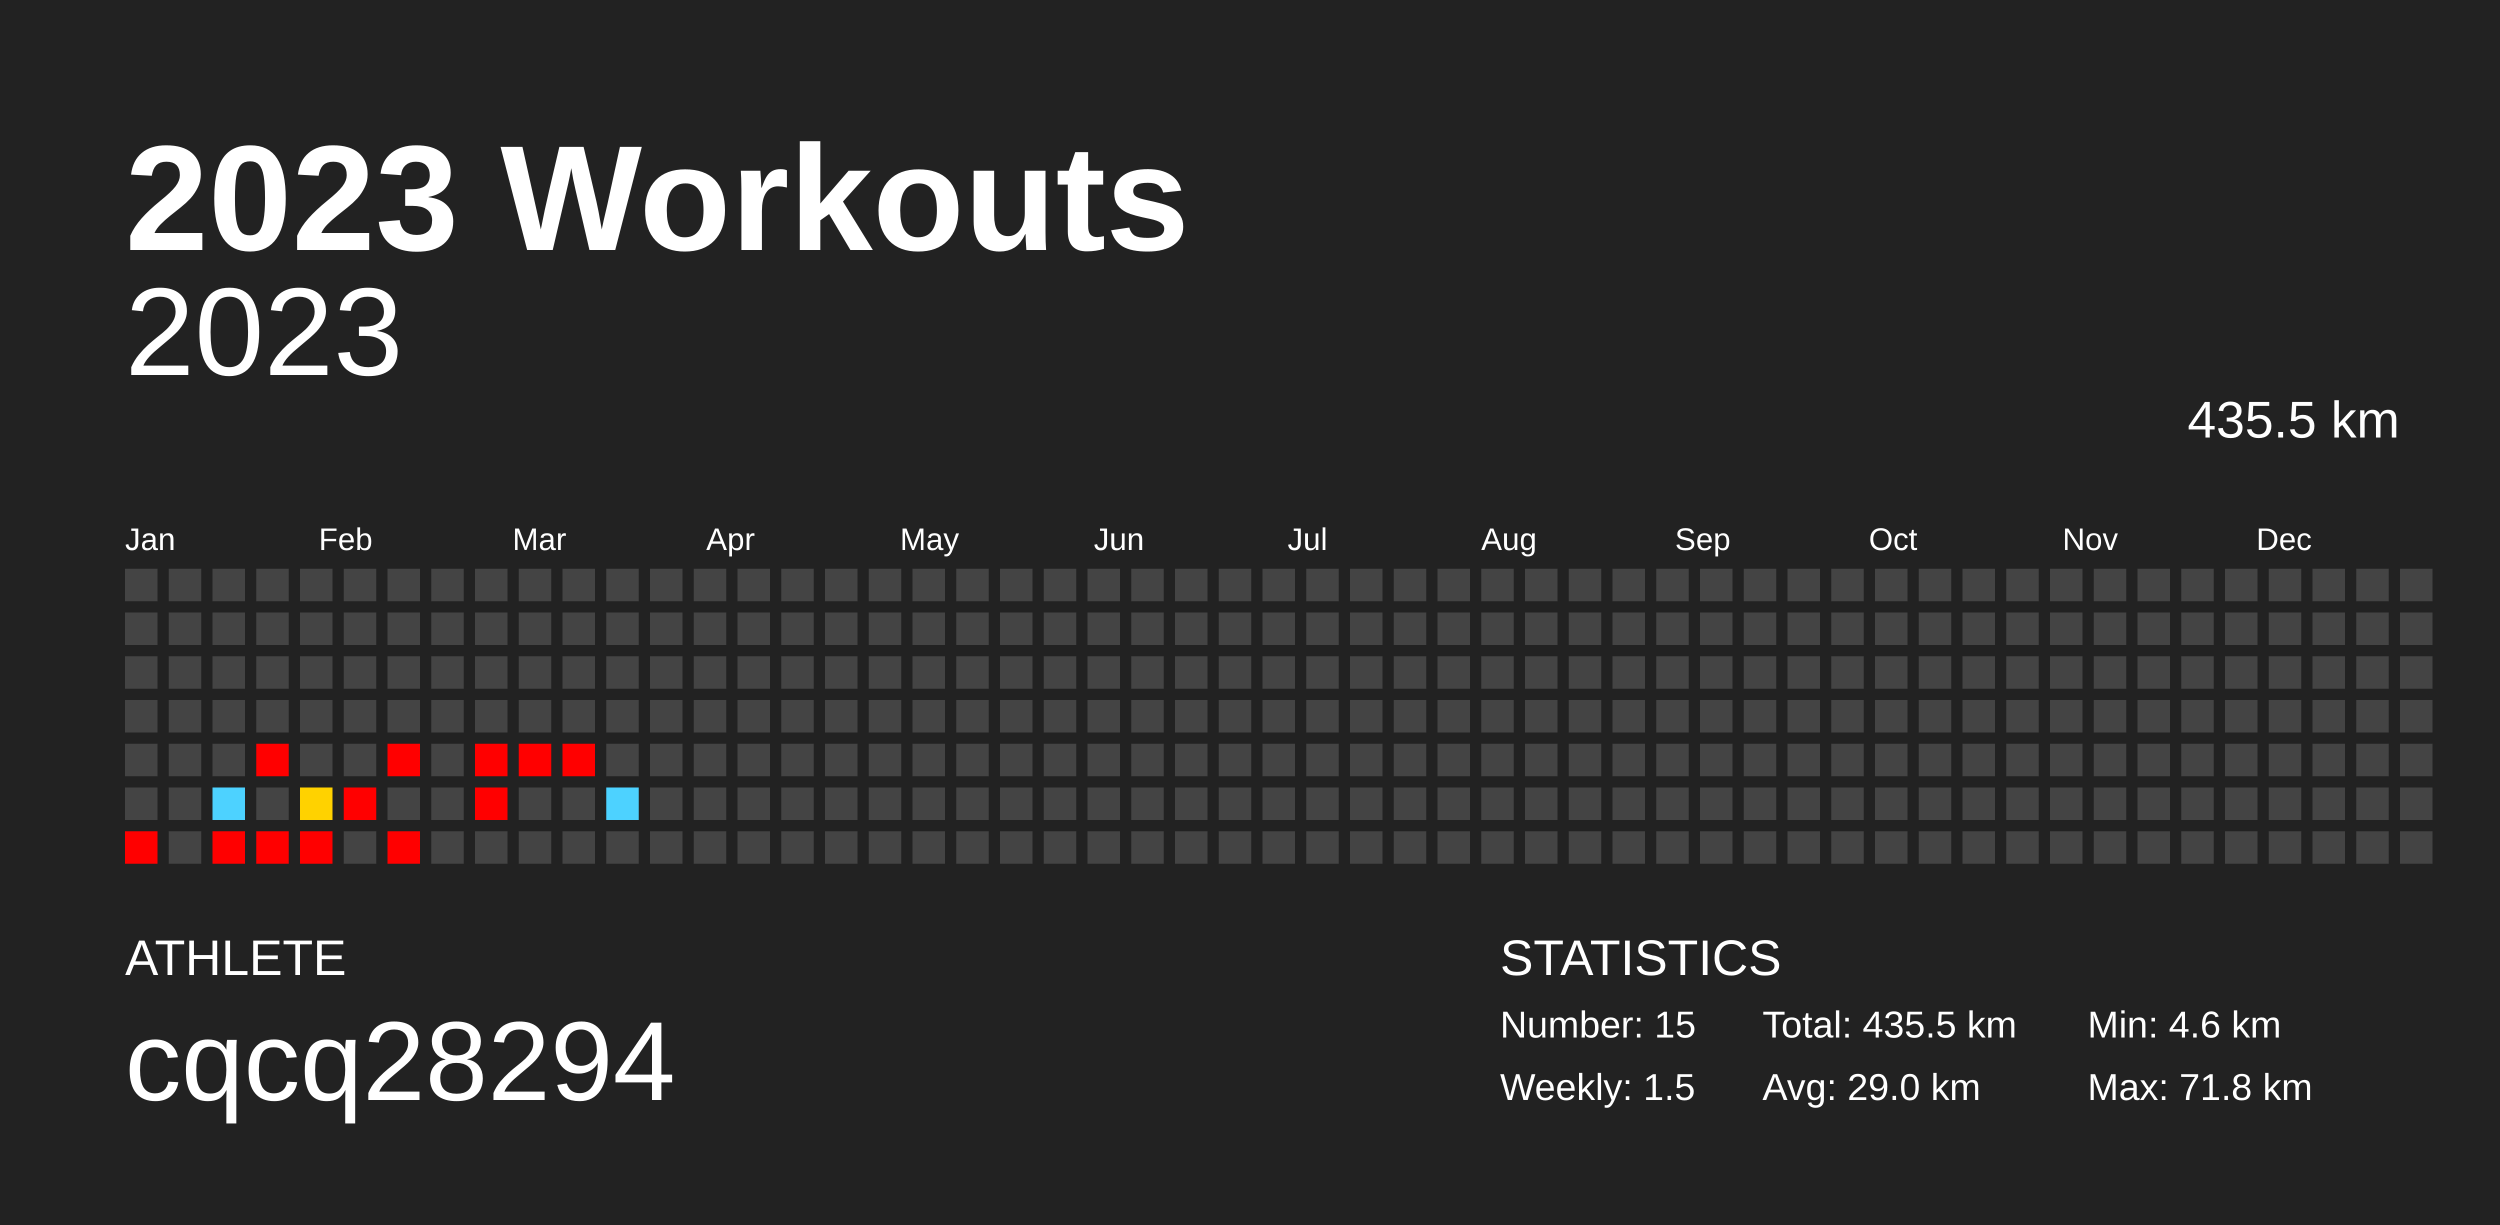
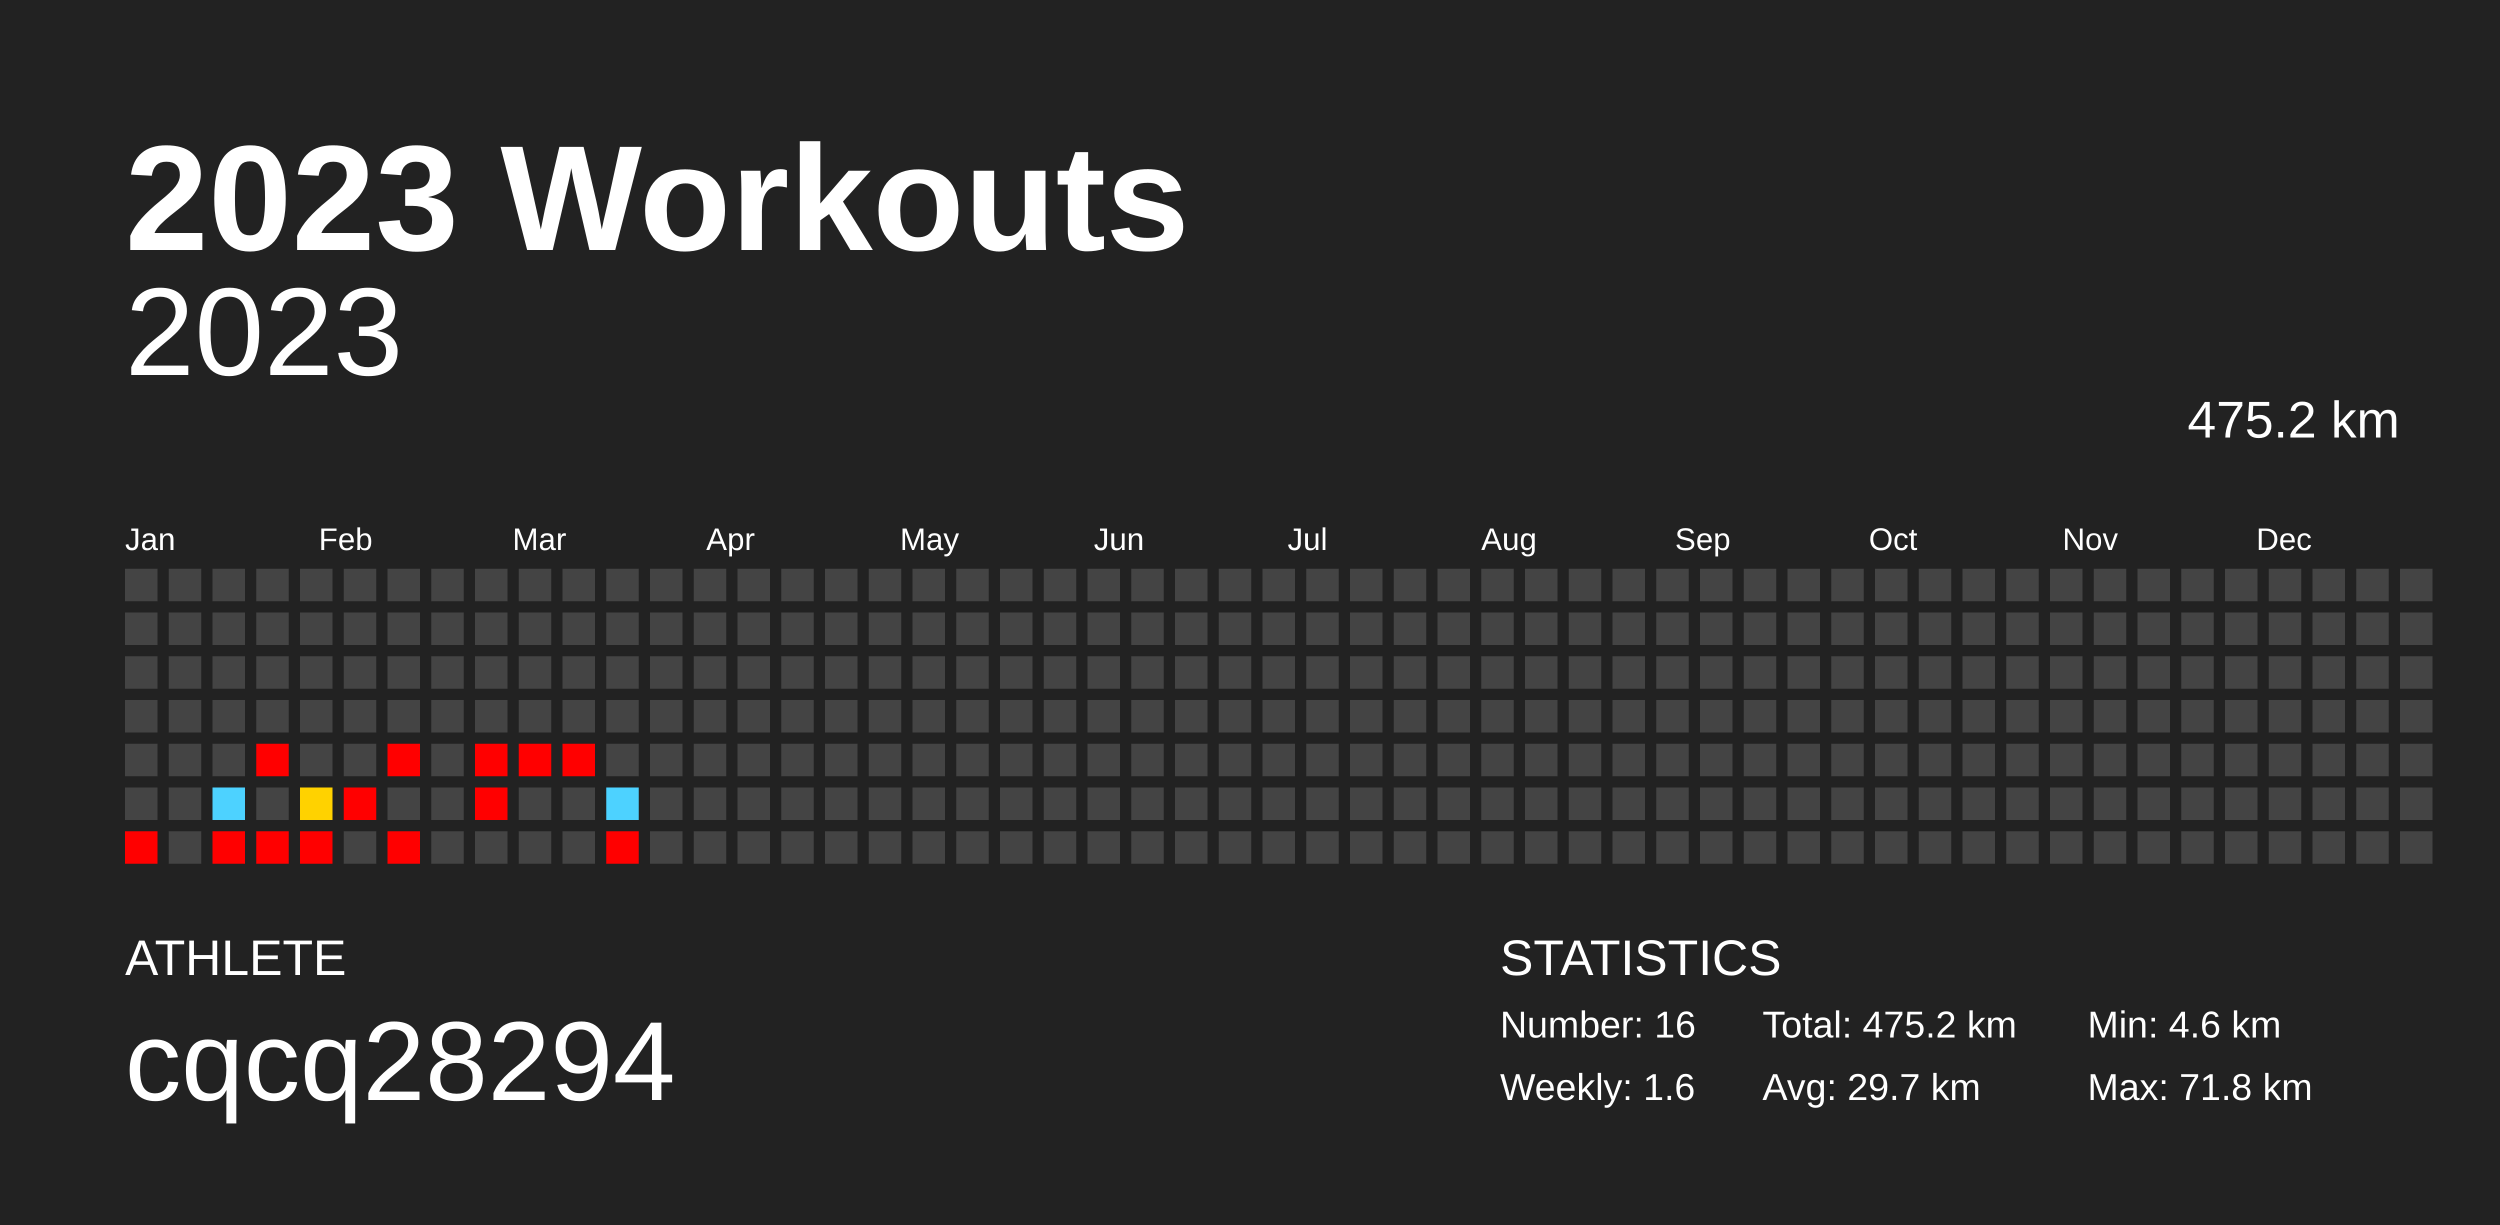
<svg xmlns="http://www.w3.org/2000/svg" baseProfile="full" height="98mm" version="1.1" viewBox="0,0,200,98" width="200mm">
  <defs />
  <rect fill="#222222" height="98" width="200" x="0" y="0" />
  <text fill="#FFFFFF" style="font-size:12px; font-family:Arial; font-weight:bold;" x="10" y="20">2023 Workouts</text>
  <text fill="#FFFFFF" style="font-size:4px; font-family:Arial" x="10" y="78">ATHLETE</text>
  <text fill="#FFFFFF" style="font-size:9px; font-family:Arial" x="10" y="88">cqcq28294</text>
  <text fill="#FFFFFF" style="font-size:4px; font-family:Arial" x="120" y="78">STATISTICS</text>
-   <text fill="#FFFFFF" style="font-size:3px; font-family:Arial" x="120" y="83">Number: 15</text>
-   <text fill="#FFFFFF" style="font-size:3px; font-family:Arial" x="120" y="88">Weekly: 1.5</text>
-   <text fill="#FFFFFF" style="font-size:3px; font-family:Arial" x="141" y="83">Total: 435.5 km</text>
-   <text fill="#FFFFFF" style="font-size:3px; font-family:Arial" x="141" y="88">Avg: 29.0 km</text>
+   <text fill="#FFFFFF" style="font-size:3px; font-family:Arial" x="120" y="83">Number: 16</text>
+   <text fill="#FFFFFF" style="font-size:3px; font-family:Arial" x="120" y="88">Weekly: 1.6</text>
+   <text fill="#FFFFFF" style="font-size:3px; font-family:Arial" x="141" y="83">Total: 475.2 km</text>
+   <text fill="#FFFFFF" style="font-size:3px; font-family:Arial" x="141" y="88">Avg: 29.7 km</text>
  <text fill="#FFFFFF" style="font-size:3px; font-family:Arial" x="167" y="83">Min: 4.6 km</text>
  <text fill="#FFFFFF" style="font-size:3px; font-family:Arial" x="167" y="88">Max: 71.8 km</text>
  <text alignment-baseline="hanging" fill="#FFFFFF" style="font-size:10.0px; font-family:Arial;" x="10" y="30">2023</text>
-   <text alignment-baseline="hanging" fill="#FFFFFF" style="font-size:4.125px; font-family:Arial;" x="175" y="35">435.5 km</text>
+   <text alignment-baseline="hanging" fill="#FFFFFF" style="font-size:4.125px; font-family:Arial;" x="175" y="35">475.2 km</text>
  <text fill="#FFFFFF" style="font-size:2.5px; font-family:Arial" x="10.0" y="44">Jan</text>
  <text fill="#FFFFFF" style="font-size:2.5px; font-family:Arial" x="25.5" y="44">Feb</text>
  <text fill="#FFFFFF" style="font-size:2.5px; font-family:Arial" x="41.0" y="44">Mar</text>
  <text fill="#FFFFFF" style="font-size:2.5px; font-family:Arial" x="56.5" y="44">Apr</text>
  <text fill="#FFFFFF" style="font-size:2.5px; font-family:Arial" x="72.0" y="44">May</text>
  <text fill="#FFFFFF" style="font-size:2.5px; font-family:Arial" x="87.5" y="44">Jun</text>
  <text fill="#FFFFFF" style="font-size:2.5px; font-family:Arial" x="103.0" y="44">Jul</text>
  <text fill="#FFFFFF" style="font-size:2.5px; font-family:Arial" x="118.5" y="44">Aug</text>
  <text fill="#FFFFFF" style="font-size:2.5px; font-family:Arial" x="134.0" y="44">Sep</text>
  <text fill="#FFFFFF" style="font-size:2.5px; font-family:Arial" x="149.5" y="44">Oct</text>
  <text fill="#FFFFFF" style="font-size:2.5px; font-family:Arial" x="165.0" y="44">Nov</text>
  <text fill="#FFFFFF" style="font-size:2.5px; font-family:Arial" x="180.5" y="44">Dec</text>
  <rect fill="#444444" height="2.6" width="2.6" x="10.0" y="45.5" />
  <rect fill="#444444" height="2.6" width="2.6" x="10.0" y="49.0" />
  <rect fill="#444444" height="2.6" width="2.6" x="10.0" y="52.5" />
  <rect fill="#444444" height="2.6" width="2.6" x="10.0" y="56.0" />
  <rect fill="#444444" height="2.6" width="2.6" x="10.0" y="59.5" />
  <rect fill="#444444" height="2.6" width="2.6" x="10.0" y="63.0" />
  <rect fill="red" height="2.6" width="2.6" x="10.0" y="66.5" />
  <rect fill="#444444" height="2.6" width="2.6" x="13.5" y="45.5" />
  <rect fill="#444444" height="2.6" width="2.6" x="13.5" y="49.0" />
  <rect fill="#444444" height="2.6" width="2.6" x="13.5" y="52.5" />
  <rect fill="#444444" height="2.6" width="2.6" x="13.5" y="56.0" />
  <rect fill="#444444" height="2.6" width="2.6" x="13.5" y="59.5" />
  <rect fill="#444444" height="2.6" width="2.6" x="13.5" y="63.0" />
  <rect fill="#444444" height="2.6" width="2.6" x="13.5" y="66.5" />
  <rect fill="#444444" height="2.6" width="2.6" x="17.0" y="45.5" />
  <rect fill="#444444" height="2.6" width="2.6" x="17.0" y="49.0" />
  <rect fill="#444444" height="2.6" width="2.6" x="17.0" y="52.5" />
  <rect fill="#444444" height="2.6" width="2.6" x="17.0" y="56.0" />
  <rect fill="#444444" height="2.6" width="2.6" x="17.0" y="59.5" />
  <rect fill="#4dd2ff" height="2.6" width="2.6" x="17.0" y="63.0" />
  <rect fill="red" height="2.6" width="2.6" x="17.0" y="66.5" />
  <rect fill="#444444" height="2.6" width="2.6" x="20.5" y="45.5" />
  <rect fill="#444444" height="2.6" width="2.6" x="20.5" y="49.0" />
  <rect fill="#444444" height="2.6" width="2.6" x="20.5" y="52.5" />
  <rect fill="#444444" height="2.6" width="2.6" x="20.5" y="56.0" />
  <rect fill="red" height="2.6" width="2.6" x="20.5" y="59.5" />
  <rect fill="#444444" height="2.6" width="2.6" x="20.5" y="63.0" />
  <rect fill="red" height="2.6" width="2.6" x="20.5" y="66.5" />
  <rect fill="#444444" height="2.6" width="2.6" x="24.0" y="45.5" />
  <rect fill="#444444" height="2.6" width="2.6" x="24.0" y="49.0" />
  <rect fill="#444444" height="2.6" width="2.6" x="24.0" y="52.5" />
  <rect fill="#444444" height="2.6" width="2.6" x="24.0" y="56.0" />
  <rect fill="#444444" height="2.6" width="2.6" x="24.0" y="59.5" />
  <rect fill="#ffd200" height="2.6" width="2.6" x="24.0" y="63.0" />
  <rect fill="red" height="2.6" width="2.6" x="24.0" y="66.5" />
  <rect fill="#444444" height="2.6" width="2.6" x="27.5" y="45.5" />
  <rect fill="#444444" height="2.6" width="2.6" x="27.5" y="49.0" />
  <rect fill="#444444" height="2.6" width="2.6" x="27.5" y="52.5" />
  <rect fill="#444444" height="2.6" width="2.6" x="27.5" y="56.0" />
  <rect fill="#444444" height="2.6" width="2.6" x="27.5" y="59.5" />
  <rect fill="red" height="2.6" width="2.6" x="27.5" y="63.0" />
  <rect fill="#444444" height="2.6" width="2.6" x="27.5" y="66.5" />
  <rect fill="#444444" height="2.6" width="2.6" x="31.0" y="45.5" />
  <rect fill="#444444" height="2.6" width="2.6" x="31.0" y="49.0" />
  <rect fill="#444444" height="2.6" width="2.6" x="31.0" y="52.5" />
  <rect fill="#444444" height="2.6" width="2.6" x="31.0" y="56.0" />
  <rect fill="red" height="2.6" width="2.6" x="31.0" y="59.5" />
  <rect fill="#444444" height="2.6" width="2.6" x="31.0" y="63.0" />
  <rect fill="red" height="2.6" width="2.6" x="31.0" y="66.5" />
  <rect fill="#444444" height="2.6" width="2.6" x="34.5" y="45.5" />
  <rect fill="#444444" height="2.6" width="2.6" x="34.5" y="49.0" />
  <rect fill="#444444" height="2.6" width="2.6" x="34.5" y="52.5" />
  <rect fill="#444444" height="2.6" width="2.6" x="34.5" y="56.0" />
  <rect fill="#444444" height="2.6" width="2.6" x="34.5" y="59.5" />
  <rect fill="#444444" height="2.6" width="2.6" x="34.5" y="63.0" />
  <rect fill="#444444" height="2.6" width="2.6" x="34.5" y="66.5" />
  <rect fill="#444444" height="2.6" width="2.6" x="38.0" y="45.5" />
  <rect fill="#444444" height="2.6" width="2.6" x="38.0" y="49.0" />
  <rect fill="#444444" height="2.6" width="2.6" x="38.0" y="52.5" />
  <rect fill="#444444" height="2.6" width="2.6" x="38.0" y="56.0" />
  <rect fill="red" height="2.6" width="2.6" x="38.0" y="59.5" />
  <rect fill="red" height="2.6" width="2.6" x="38.0" y="63.0" />
  <rect fill="#444444" height="2.6" width="2.6" x="38.0" y="66.5" />
  <rect fill="#444444" height="2.6" width="2.6" x="41.5" y="45.5" />
  <rect fill="#444444" height="2.6" width="2.6" x="41.5" y="49.0" />
  <rect fill="#444444" height="2.6" width="2.6" x="41.5" y="52.5" />
  <rect fill="#444444" height="2.6" width="2.6" x="41.5" y="56.0" />
  <rect fill="red" height="2.6" width="2.6" x="41.5" y="59.5" />
  <rect fill="#444444" height="2.6" width="2.6" x="41.5" y="63.0" />
  <rect fill="#444444" height="2.6" width="2.6" x="41.5" y="66.5" />
  <rect fill="#444444" height="2.6" width="2.6" x="45.0" y="45.5" />
  <rect fill="#444444" height="2.6" width="2.6" x="45.0" y="49.0" />
  <rect fill="#444444" height="2.6" width="2.6" x="45.0" y="52.5" />
  <rect fill="#444444" height="2.6" width="2.6" x="45.0" y="56.0" />
  <rect fill="red" height="2.6" width="2.6" x="45.0" y="59.5" />
  <rect fill="#444444" height="2.6" width="2.6" x="45.0" y="63.0" />
  <rect fill="#444444" height="2.6" width="2.6" x="45.0" y="66.5" />
  <rect fill="#444444" height="2.6" width="2.6" x="48.5" y="45.5" />
  <rect fill="#444444" height="2.6" width="2.6" x="48.5" y="49.0" />
  <rect fill="#444444" height="2.6" width="2.6" x="48.5" y="52.5" />
  <rect fill="#444444" height="2.6" width="2.6" x="48.5" y="56.0" />
  <rect fill="#444444" height="2.6" width="2.6" x="48.5" y="59.5" />
  <rect fill="#4dd2ff" height="2.6" width="2.6" x="48.5" y="63.0" />
-   <rect fill="#444444" height="2.6" width="2.6" x="48.5" y="66.5" />
+   <rect fill="red" height="2.6" width="2.6" x="48.5" y="66.5" />
  <rect fill="#444444" height="2.6" width="2.6" x="52.0" y="45.5" />
  <rect fill="#444444" height="2.6" width="2.6" x="52.0" y="49.0" />
  <rect fill="#444444" height="2.6" width="2.6" x="52.0" y="52.5" />
  <rect fill="#444444" height="2.6" width="2.6" x="52.0" y="56.0" />
  <rect fill="#444444" height="2.6" width="2.6" x="52.0" y="59.5" />
  <rect fill="#444444" height="2.6" width="2.6" x="52.0" y="63.0" />
  <rect fill="#444444" height="2.6" width="2.6" x="52.0" y="66.5" />
  <rect fill="#444444" height="2.6" width="2.6" x="55.5" y="45.5" />
  <rect fill="#444444" height="2.6" width="2.6" x="55.5" y="49.0" />
  <rect fill="#444444" height="2.6" width="2.6" x="55.5" y="52.5" />
  <rect fill="#444444" height="2.6" width="2.6" x="55.5" y="56.0" />
  <rect fill="#444444" height="2.6" width="2.6" x="55.5" y="59.5" />
  <rect fill="#444444" height="2.6" width="2.6" x="55.5" y="63.0" />
  <rect fill="#444444" height="2.6" width="2.6" x="55.5" y="66.5" />
  <rect fill="#444444" height="2.6" width="2.6" x="59.0" y="45.5" />
  <rect fill="#444444" height="2.6" width="2.6" x="59.0" y="49.0" />
  <rect fill="#444444" height="2.6" width="2.6" x="59.0" y="52.5" />
  <rect fill="#444444" height="2.6" width="2.6" x="59.0" y="56.0" />
  <rect fill="#444444" height="2.6" width="2.6" x="59.0" y="59.5" />
  <rect fill="#444444" height="2.6" width="2.6" x="59.0" y="63.0" />
  <rect fill="#444444" height="2.6" width="2.6" x="59.0" y="66.5" />
  <rect fill="#444444" height="2.6" width="2.6" x="62.5" y="45.5" />
  <rect fill="#444444" height="2.6" width="2.6" x="62.5" y="49.0" />
  <rect fill="#444444" height="2.6" width="2.6" x="62.5" y="52.5" />
  <rect fill="#444444" height="2.6" width="2.6" x="62.5" y="56.0" />
  <rect fill="#444444" height="2.6" width="2.6" x="62.5" y="59.5" />
  <rect fill="#444444" height="2.6" width="2.6" x="62.5" y="63.0" />
  <rect fill="#444444" height="2.6" width="2.6" x="62.5" y="66.5" />
  <rect fill="#444444" height="2.6" width="2.6" x="66.0" y="45.5" />
  <rect fill="#444444" height="2.6" width="2.6" x="66.0" y="49.0" />
  <rect fill="#444444" height="2.6" width="2.6" x="66.0" y="52.5" />
  <rect fill="#444444" height="2.6" width="2.6" x="66.0" y="56.0" />
  <rect fill="#444444" height="2.6" width="2.6" x="66.0" y="59.5" />
  <rect fill="#444444" height="2.6" width="2.6" x="66.0" y="63.0" />
  <rect fill="#444444" height="2.6" width="2.6" x="66.0" y="66.5" />
  <rect fill="#444444" height="2.6" width="2.6" x="69.5" y="45.5" />
  <rect fill="#444444" height="2.6" width="2.6" x="69.5" y="49.0" />
  <rect fill="#444444" height="2.6" width="2.6" x="69.5" y="52.5" />
  <rect fill="#444444" height="2.6" width="2.6" x="69.5" y="56.0" />
  <rect fill="#444444" height="2.6" width="2.6" x="69.5" y="59.5" />
  <rect fill="#444444" height="2.6" width="2.6" x="69.5" y="63.0" />
  <rect fill="#444444" height="2.6" width="2.6" x="69.5" y="66.5" />
  <rect fill="#444444" height="2.6" width="2.6" x="73.0" y="45.5" />
  <rect fill="#444444" height="2.6" width="2.6" x="73.0" y="49.0" />
  <rect fill="#444444" height="2.6" width="2.6" x="73.0" y="52.5" />
  <rect fill="#444444" height="2.6" width="2.6" x="73.0" y="56.0" />
  <rect fill="#444444" height="2.6" width="2.6" x="73.0" y="59.5" />
  <rect fill="#444444" height="2.6" width="2.6" x="73.0" y="63.0" />
  <rect fill="#444444" height="2.6" width="2.6" x="73.0" y="66.5" />
  <rect fill="#444444" height="2.6" width="2.6" x="76.5" y="45.5" />
  <rect fill="#444444" height="2.6" width="2.6" x="76.5" y="49.0" />
  <rect fill="#444444" height="2.6" width="2.6" x="76.5" y="52.5" />
  <rect fill="#444444" height="2.6" width="2.6" x="76.5" y="56.0" />
  <rect fill="#444444" height="2.6" width="2.6" x="76.5" y="59.5" />
  <rect fill="#444444" height="2.6" width="2.6" x="76.5" y="63.0" />
  <rect fill="#444444" height="2.6" width="2.6" x="76.5" y="66.5" />
  <rect fill="#444444" height="2.6" width="2.6" x="80.0" y="45.5" />
  <rect fill="#444444" height="2.6" width="2.6" x="80.0" y="49.0" />
  <rect fill="#444444" height="2.6" width="2.6" x="80.0" y="52.5" />
  <rect fill="#444444" height="2.6" width="2.6" x="80.0" y="56.0" />
  <rect fill="#444444" height="2.6" width="2.6" x="80.0" y="59.5" />
  <rect fill="#444444" height="2.6" width="2.6" x="80.0" y="63.0" />
  <rect fill="#444444" height="2.6" width="2.6" x="80.0" y="66.5" />
  <rect fill="#444444" height="2.6" width="2.6" x="83.5" y="45.5" />
  <rect fill="#444444" height="2.6" width="2.6" x="83.5" y="49.0" />
  <rect fill="#444444" height="2.6" width="2.6" x="83.5" y="52.5" />
  <rect fill="#444444" height="2.6" width="2.6" x="83.5" y="56.0" />
  <rect fill="#444444" height="2.6" width="2.6" x="83.5" y="59.5" />
  <rect fill="#444444" height="2.6" width="2.6" x="83.5" y="63.0" />
  <rect fill="#444444" height="2.6" width="2.6" x="83.5" y="66.5" />
  <rect fill="#444444" height="2.6" width="2.6" x="87.0" y="45.5" />
  <rect fill="#444444" height="2.6" width="2.6" x="87.0" y="49.0" />
  <rect fill="#444444" height="2.6" width="2.6" x="87.0" y="52.5" />
  <rect fill="#444444" height="2.6" width="2.6" x="87.0" y="56.0" />
  <rect fill="#444444" height="2.6" width="2.6" x="87.0" y="59.5" />
  <rect fill="#444444" height="2.6" width="2.6" x="87.0" y="63.0" />
  <rect fill="#444444" height="2.6" width="2.6" x="87.0" y="66.5" />
  <rect fill="#444444" height="2.6" width="2.6" x="90.5" y="45.5" />
  <rect fill="#444444" height="2.6" width="2.6" x="90.5" y="49.0" />
  <rect fill="#444444" height="2.6" width="2.6" x="90.5" y="52.5" />
  <rect fill="#444444" height="2.6" width="2.6" x="90.5" y="56.0" />
  <rect fill="#444444" height="2.6" width="2.6" x="90.5" y="59.5" />
  <rect fill="#444444" height="2.6" width="2.6" x="90.5" y="63.0" />
  <rect fill="#444444" height="2.6" width="2.6" x="90.5" y="66.5" />
  <rect fill="#444444" height="2.6" width="2.6" x="94.0" y="45.5" />
  <rect fill="#444444" height="2.6" width="2.6" x="94.0" y="49.0" />
  <rect fill="#444444" height="2.6" width="2.6" x="94.0" y="52.5" />
  <rect fill="#444444" height="2.6" width="2.6" x="94.0" y="56.0" />
  <rect fill="#444444" height="2.6" width="2.6" x="94.0" y="59.5" />
  <rect fill="#444444" height="2.6" width="2.6" x="94.0" y="63.0" />
  <rect fill="#444444" height="2.6" width="2.6" x="94.0" y="66.5" />
  <rect fill="#444444" height="2.6" width="2.6" x="97.5" y="45.5" />
  <rect fill="#444444" height="2.6" width="2.6" x="97.5" y="49.0" />
  <rect fill="#444444" height="2.6" width="2.6" x="97.5" y="52.5" />
  <rect fill="#444444" height="2.6" width="2.6" x="97.5" y="56.0" />
  <rect fill="#444444" height="2.6" width="2.6" x="97.5" y="59.5" />
  <rect fill="#444444" height="2.6" width="2.6" x="97.5" y="63.0" />
  <rect fill="#444444" height="2.6" width="2.6" x="97.5" y="66.5" />
  <rect fill="#444444" height="2.6" width="2.6" x="101.0" y="45.5" />
  <rect fill="#444444" height="2.6" width="2.6" x="101.0" y="49.0" />
  <rect fill="#444444" height="2.6" width="2.6" x="101.0" y="52.5" />
  <rect fill="#444444" height="2.6" width="2.6" x="101.0" y="56.0" />
  <rect fill="#444444" height="2.6" width="2.6" x="101.0" y="59.5" />
  <rect fill="#444444" height="2.6" width="2.6" x="101.0" y="63.0" />
  <rect fill="#444444" height="2.6" width="2.6" x="101.0" y="66.5" />
  <rect fill="#444444" height="2.6" width="2.6" x="104.5" y="45.5" />
  <rect fill="#444444" height="2.6" width="2.6" x="104.5" y="49.0" />
  <rect fill="#444444" height="2.6" width="2.6" x="104.5" y="52.5" />
  <rect fill="#444444" height="2.6" width="2.6" x="104.5" y="56.0" />
  <rect fill="#444444" height="2.6" width="2.6" x="104.5" y="59.5" />
  <rect fill="#444444" height="2.6" width="2.6" x="104.5" y="63.0" />
  <rect fill="#444444" height="2.6" width="2.6" x="104.5" y="66.5" />
  <rect fill="#444444" height="2.6" width="2.6" x="108.0" y="45.5" />
  <rect fill="#444444" height="2.6" width="2.6" x="108.0" y="49.0" />
  <rect fill="#444444" height="2.6" width="2.6" x="108.0" y="52.5" />
  <rect fill="#444444" height="2.6" width="2.6" x="108.0" y="56.0" />
  <rect fill="#444444" height="2.6" width="2.6" x="108.0" y="59.5" />
  <rect fill="#444444" height="2.6" width="2.6" x="108.0" y="63.0" />
  <rect fill="#444444" height="2.6" width="2.6" x="108.0" y="66.5" />
  <rect fill="#444444" height="2.6" width="2.6" x="111.5" y="45.5" />
  <rect fill="#444444" height="2.6" width="2.6" x="111.5" y="49.0" />
  <rect fill="#444444" height="2.6" width="2.6" x="111.5" y="52.5" />
  <rect fill="#444444" height="2.6" width="2.6" x="111.5" y="56.0" />
  <rect fill="#444444" height="2.6" width="2.6" x="111.5" y="59.5" />
  <rect fill="#444444" height="2.6" width="2.6" x="111.5" y="63.0" />
  <rect fill="#444444" height="2.6" width="2.6" x="111.5" y="66.5" />
  <rect fill="#444444" height="2.6" width="2.6" x="115.0" y="45.5" />
  <rect fill="#444444" height="2.6" width="2.6" x="115.0" y="49.0" />
  <rect fill="#444444" height="2.6" width="2.6" x="115.0" y="52.5" />
  <rect fill="#444444" height="2.6" width="2.6" x="115.0" y="56.0" />
  <rect fill="#444444" height="2.6" width="2.6" x="115.0" y="59.5" />
  <rect fill="#444444" height="2.6" width="2.6" x="115.0" y="63.0" />
  <rect fill="#444444" height="2.6" width="2.6" x="115.0" y="66.5" />
  <rect fill="#444444" height="2.6" width="2.6" x="118.5" y="45.5" />
  <rect fill="#444444" height="2.6" width="2.6" x="118.5" y="49.0" />
  <rect fill="#444444" height="2.6" width="2.6" x="118.5" y="52.5" />
  <rect fill="#444444" height="2.6" width="2.6" x="118.5" y="56.0" />
  <rect fill="#444444" height="2.6" width="2.6" x="118.5" y="59.5" />
  <rect fill="#444444" height="2.6" width="2.6" x="118.5" y="63.0" />
  <rect fill="#444444" height="2.6" width="2.6" x="118.5" y="66.5" />
  <rect fill="#444444" height="2.6" width="2.6" x="122.0" y="45.5" />
  <rect fill="#444444" height="2.6" width="2.6" x="122.0" y="49.0" />
  <rect fill="#444444" height="2.6" width="2.6" x="122.0" y="52.5" />
  <rect fill="#444444" height="2.6" width="2.6" x="122.0" y="56.0" />
  <rect fill="#444444" height="2.6" width="2.6" x="122.0" y="59.5" />
  <rect fill="#444444" height="2.6" width="2.6" x="122.0" y="63.0" />
  <rect fill="#444444" height="2.6" width="2.6" x="122.0" y="66.5" />
  <rect fill="#444444" height="2.6" width="2.6" x="125.5" y="45.5" />
  <rect fill="#444444" height="2.6" width="2.6" x="125.5" y="49.0" />
  <rect fill="#444444" height="2.6" width="2.6" x="125.5" y="52.5" />
  <rect fill="#444444" height="2.6" width="2.6" x="125.5" y="56.0" />
  <rect fill="#444444" height="2.6" width="2.6" x="125.5" y="59.5" />
  <rect fill="#444444" height="2.6" width="2.6" x="125.5" y="63.0" />
  <rect fill="#444444" height="2.6" width="2.6" x="125.5" y="66.5" />
  <rect fill="#444444" height="2.6" width="2.6" x="129.0" y="45.5" />
  <rect fill="#444444" height="2.6" width="2.6" x="129.0" y="49.0" />
  <rect fill="#444444" height="2.6" width="2.6" x="129.0" y="52.5" />
  <rect fill="#444444" height="2.6" width="2.6" x="129.0" y="56.0" />
  <rect fill="#444444" height="2.6" width="2.6" x="129.0" y="59.5" />
  <rect fill="#444444" height="2.6" width="2.6" x="129.0" y="63.0" />
  <rect fill="#444444" height="2.6" width="2.6" x="129.0" y="66.5" />
  <rect fill="#444444" height="2.6" width="2.6" x="132.5" y="45.5" />
  <rect fill="#444444" height="2.6" width="2.6" x="132.5" y="49.0" />
  <rect fill="#444444" height="2.6" width="2.6" x="132.5" y="52.5" />
  <rect fill="#444444" height="2.6" width="2.6" x="132.5" y="56.0" />
  <rect fill="#444444" height="2.6" width="2.6" x="132.5" y="59.5" />
  <rect fill="#444444" height="2.6" width="2.6" x="132.5" y="63.0" />
  <rect fill="#444444" height="2.6" width="2.6" x="132.5" y="66.5" />
  <rect fill="#444444" height="2.6" width="2.6" x="136.0" y="45.5" />
  <rect fill="#444444" height="2.6" width="2.6" x="136.0" y="49.0" />
  <rect fill="#444444" height="2.6" width="2.6" x="136.0" y="52.5" />
  <rect fill="#444444" height="2.6" width="2.6" x="136.0" y="56.0" />
  <rect fill="#444444" height="2.6" width="2.6" x="136.0" y="59.5" />
  <rect fill="#444444" height="2.6" width="2.6" x="136.0" y="63.0" />
  <rect fill="#444444" height="2.6" width="2.6" x="136.0" y="66.5" />
  <rect fill="#444444" height="2.6" width="2.6" x="139.5" y="45.5" />
  <rect fill="#444444" height="2.6" width="2.6" x="139.5" y="49.0" />
  <rect fill="#444444" height="2.6" width="2.6" x="139.5" y="52.5" />
  <rect fill="#444444" height="2.6" width="2.6" x="139.5" y="56.0" />
  <rect fill="#444444" height="2.6" width="2.6" x="139.5" y="59.5" />
  <rect fill="#444444" height="2.6" width="2.6" x="139.5" y="63.0" />
  <rect fill="#444444" height="2.6" width="2.6" x="139.5" y="66.5" />
  <rect fill="#444444" height="2.6" width="2.6" x="143.0" y="45.5" />
  <rect fill="#444444" height="2.6" width="2.6" x="143.0" y="49.0" />
  <rect fill="#444444" height="2.6" width="2.6" x="143.0" y="52.5" />
  <rect fill="#444444" height="2.6" width="2.6" x="143.0" y="56.0" />
  <rect fill="#444444" height="2.6" width="2.6" x="143.0" y="59.5" />
  <rect fill="#444444" height="2.6" width="2.6" x="143.0" y="63.0" />
  <rect fill="#444444" height="2.6" width="2.6" x="143.0" y="66.5" />
  <rect fill="#444444" height="2.6" width="2.6" x="146.5" y="45.5" />
  <rect fill="#444444" height="2.6" width="2.6" x="146.5" y="49.0" />
  <rect fill="#444444" height="2.6" width="2.6" x="146.5" y="52.5" />
  <rect fill="#444444" height="2.6" width="2.6" x="146.5" y="56.0" />
  <rect fill="#444444" height="2.6" width="2.6" x="146.5" y="59.5" />
  <rect fill="#444444" height="2.6" width="2.6" x="146.5" y="63.0" />
  <rect fill="#444444" height="2.6" width="2.6" x="146.5" y="66.5" />
  <rect fill="#444444" height="2.6" width="2.6" x="150.0" y="45.5" />
  <rect fill="#444444" height="2.6" width="2.6" x="150.0" y="49.0" />
  <rect fill="#444444" height="2.6" width="2.6" x="150.0" y="52.5" />
  <rect fill="#444444" height="2.6" width="2.6" x="150.0" y="56.0" />
  <rect fill="#444444" height="2.6" width="2.6" x="150.0" y="59.5" />
  <rect fill="#444444" height="2.6" width="2.6" x="150.0" y="63.0" />
  <rect fill="#444444" height="2.6" width="2.6" x="150.0" y="66.5" />
  <rect fill="#444444" height="2.6" width="2.6" x="153.5" y="45.5" />
  <rect fill="#444444" height="2.6" width="2.6" x="153.5" y="49.0" />
  <rect fill="#444444" height="2.6" width="2.6" x="153.5" y="52.5" />
  <rect fill="#444444" height="2.6" width="2.6" x="153.5" y="56.0" />
  <rect fill="#444444" height="2.6" width="2.6" x="153.5" y="59.5" />
  <rect fill="#444444" height="2.6" width="2.6" x="153.5" y="63.0" />
  <rect fill="#444444" height="2.6" width="2.6" x="153.5" y="66.5" />
  <rect fill="#444444" height="2.6" width="2.6" x="157.0" y="45.5" />
  <rect fill="#444444" height="2.6" width="2.6" x="157.0" y="49.0" />
  <rect fill="#444444" height="2.6" width="2.6" x="157.0" y="52.5" />
  <rect fill="#444444" height="2.6" width="2.6" x="157.0" y="56.0" />
  <rect fill="#444444" height="2.6" width="2.6" x="157.0" y="59.5" />
  <rect fill="#444444" height="2.6" width="2.6" x="157.0" y="63.0" />
  <rect fill="#444444" height="2.6" width="2.6" x="157.0" y="66.5" />
  <rect fill="#444444" height="2.6" width="2.6" x="160.5" y="45.5" />
  <rect fill="#444444" height="2.6" width="2.6" x="160.5" y="49.0" />
  <rect fill="#444444" height="2.6" width="2.6" x="160.5" y="52.5" />
  <rect fill="#444444" height="2.6" width="2.6" x="160.5" y="56.0" />
  <rect fill="#444444" height="2.6" width="2.6" x="160.5" y="59.5" />
  <rect fill="#444444" height="2.6" width="2.6" x="160.5" y="63.0" />
  <rect fill="#444444" height="2.6" width="2.6" x="160.5" y="66.5" />
  <rect fill="#444444" height="2.6" width="2.6" x="164.0" y="45.5" />
  <rect fill="#444444" height="2.6" width="2.6" x="164.0" y="49.0" />
  <rect fill="#444444" height="2.6" width="2.6" x="164.0" y="52.5" />
  <rect fill="#444444" height="2.6" width="2.6" x="164.0" y="56.0" />
  <rect fill="#444444" height="2.6" width="2.6" x="164.0" y="59.5" />
  <rect fill="#444444" height="2.6" width="2.6" x="164.0" y="63.0" />
  <rect fill="#444444" height="2.6" width="2.6" x="164.0" y="66.5" />
  <rect fill="#444444" height="2.6" width="2.6" x="167.5" y="45.5" />
  <rect fill="#444444" height="2.6" width="2.6" x="167.5" y="49.0" />
  <rect fill="#444444" height="2.6" width="2.6" x="167.5" y="52.5" />
  <rect fill="#444444" height="2.6" width="2.6" x="167.5" y="56.0" />
  <rect fill="#444444" height="2.6" width="2.6" x="167.5" y="59.5" />
  <rect fill="#444444" height="2.6" width="2.6" x="167.5" y="63.0" />
  <rect fill="#444444" height="2.6" width="2.6" x="167.5" y="66.5" />
  <rect fill="#444444" height="2.6" width="2.6" x="171.0" y="45.5" />
  <rect fill="#444444" height="2.6" width="2.6" x="171.0" y="49.0" />
  <rect fill="#444444" height="2.6" width="2.6" x="171.0" y="52.5" />
  <rect fill="#444444" height="2.6" width="2.6" x="171.0" y="56.0" />
  <rect fill="#444444" height="2.6" width="2.6" x="171.0" y="59.5" />
  <rect fill="#444444" height="2.6" width="2.6" x="171.0" y="63.0" />
  <rect fill="#444444" height="2.6" width="2.6" x="171.0" y="66.5" />
  <rect fill="#444444" height="2.6" width="2.6" x="174.5" y="45.5" />
  <rect fill="#444444" height="2.6" width="2.6" x="174.5" y="49.0" />
  <rect fill="#444444" height="2.6" width="2.6" x="174.5" y="52.5" />
  <rect fill="#444444" height="2.6" width="2.6" x="174.5" y="56.0" />
  <rect fill="#444444" height="2.6" width="2.6" x="174.5" y="59.5" />
  <rect fill="#444444" height="2.6" width="2.6" x="174.5" y="63.0" />
  <rect fill="#444444" height="2.6" width="2.6" x="174.5" y="66.5" />
  <rect fill="#444444" height="2.6" width="2.6" x="178.0" y="45.5" />
  <rect fill="#444444" height="2.6" width="2.6" x="178.0" y="49.0" />
  <rect fill="#444444" height="2.6" width="2.6" x="178.0" y="52.5" />
  <rect fill="#444444" height="2.6" width="2.6" x="178.0" y="56.0" />
  <rect fill="#444444" height="2.6" width="2.6" x="178.0" y="59.5" />
  <rect fill="#444444" height="2.6" width="2.6" x="178.0" y="63.0" />
  <rect fill="#444444" height="2.6" width="2.6" x="178.0" y="66.5" />
  <rect fill="#444444" height="2.6" width="2.6" x="181.5" y="45.5" />
  <rect fill="#444444" height="2.6" width="2.6" x="181.5" y="49.0" />
  <rect fill="#444444" height="2.6" width="2.6" x="181.5" y="52.5" />
  <rect fill="#444444" height="2.6" width="2.6" x="181.5" y="56.0" />
  <rect fill="#444444" height="2.6" width="2.6" x="181.5" y="59.5" />
  <rect fill="#444444" height="2.6" width="2.6" x="181.5" y="63.0" />
  <rect fill="#444444" height="2.6" width="2.6" x="181.5" y="66.5" />
  <rect fill="#444444" height="2.6" width="2.6" x="185.0" y="45.5" />
  <rect fill="#444444" height="2.6" width="2.6" x="185.0" y="49.0" />
  <rect fill="#444444" height="2.6" width="2.6" x="185.0" y="52.5" />
  <rect fill="#444444" height="2.6" width="2.6" x="185.0" y="56.0" />
  <rect fill="#444444" height="2.6" width="2.6" x="185.0" y="59.5" />
  <rect fill="#444444" height="2.6" width="2.6" x="185.0" y="63.0" />
  <rect fill="#444444" height="2.6" width="2.6" x="185.0" y="66.5" />
  <rect fill="#444444" height="2.6" width="2.6" x="188.5" y="45.5" />
  <rect fill="#444444" height="2.6" width="2.6" x="188.5" y="49.0" />
  <rect fill="#444444" height="2.6" width="2.6" x="188.5" y="52.5" />
  <rect fill="#444444" height="2.6" width="2.6" x="188.5" y="56.0" />
  <rect fill="#444444" height="2.6" width="2.6" x="188.5" y="59.5" />
  <rect fill="#444444" height="2.6" width="2.6" x="188.5" y="63.0" />
  <rect fill="#444444" height="2.6" width="2.6" x="188.5" y="66.5" />
  <rect fill="#444444" height="2.6" width="2.6" x="192.0" y="45.5" />
  <rect fill="#444444" height="2.6" width="2.6" x="192.0" y="49.0" />
  <rect fill="#444444" height="2.6" width="2.6" x="192.0" y="52.5" />
  <rect fill="#444444" height="2.6" width="2.6" x="192.0" y="56.0" />
  <rect fill="#444444" height="2.6" width="2.6" x="192.0" y="59.5" />
  <rect fill="#444444" height="2.6" width="2.6" x="192.0" y="63.0" />
  <rect fill="#444444" height="2.6" width="2.6" x="192.0" y="66.5" />
</svg>
